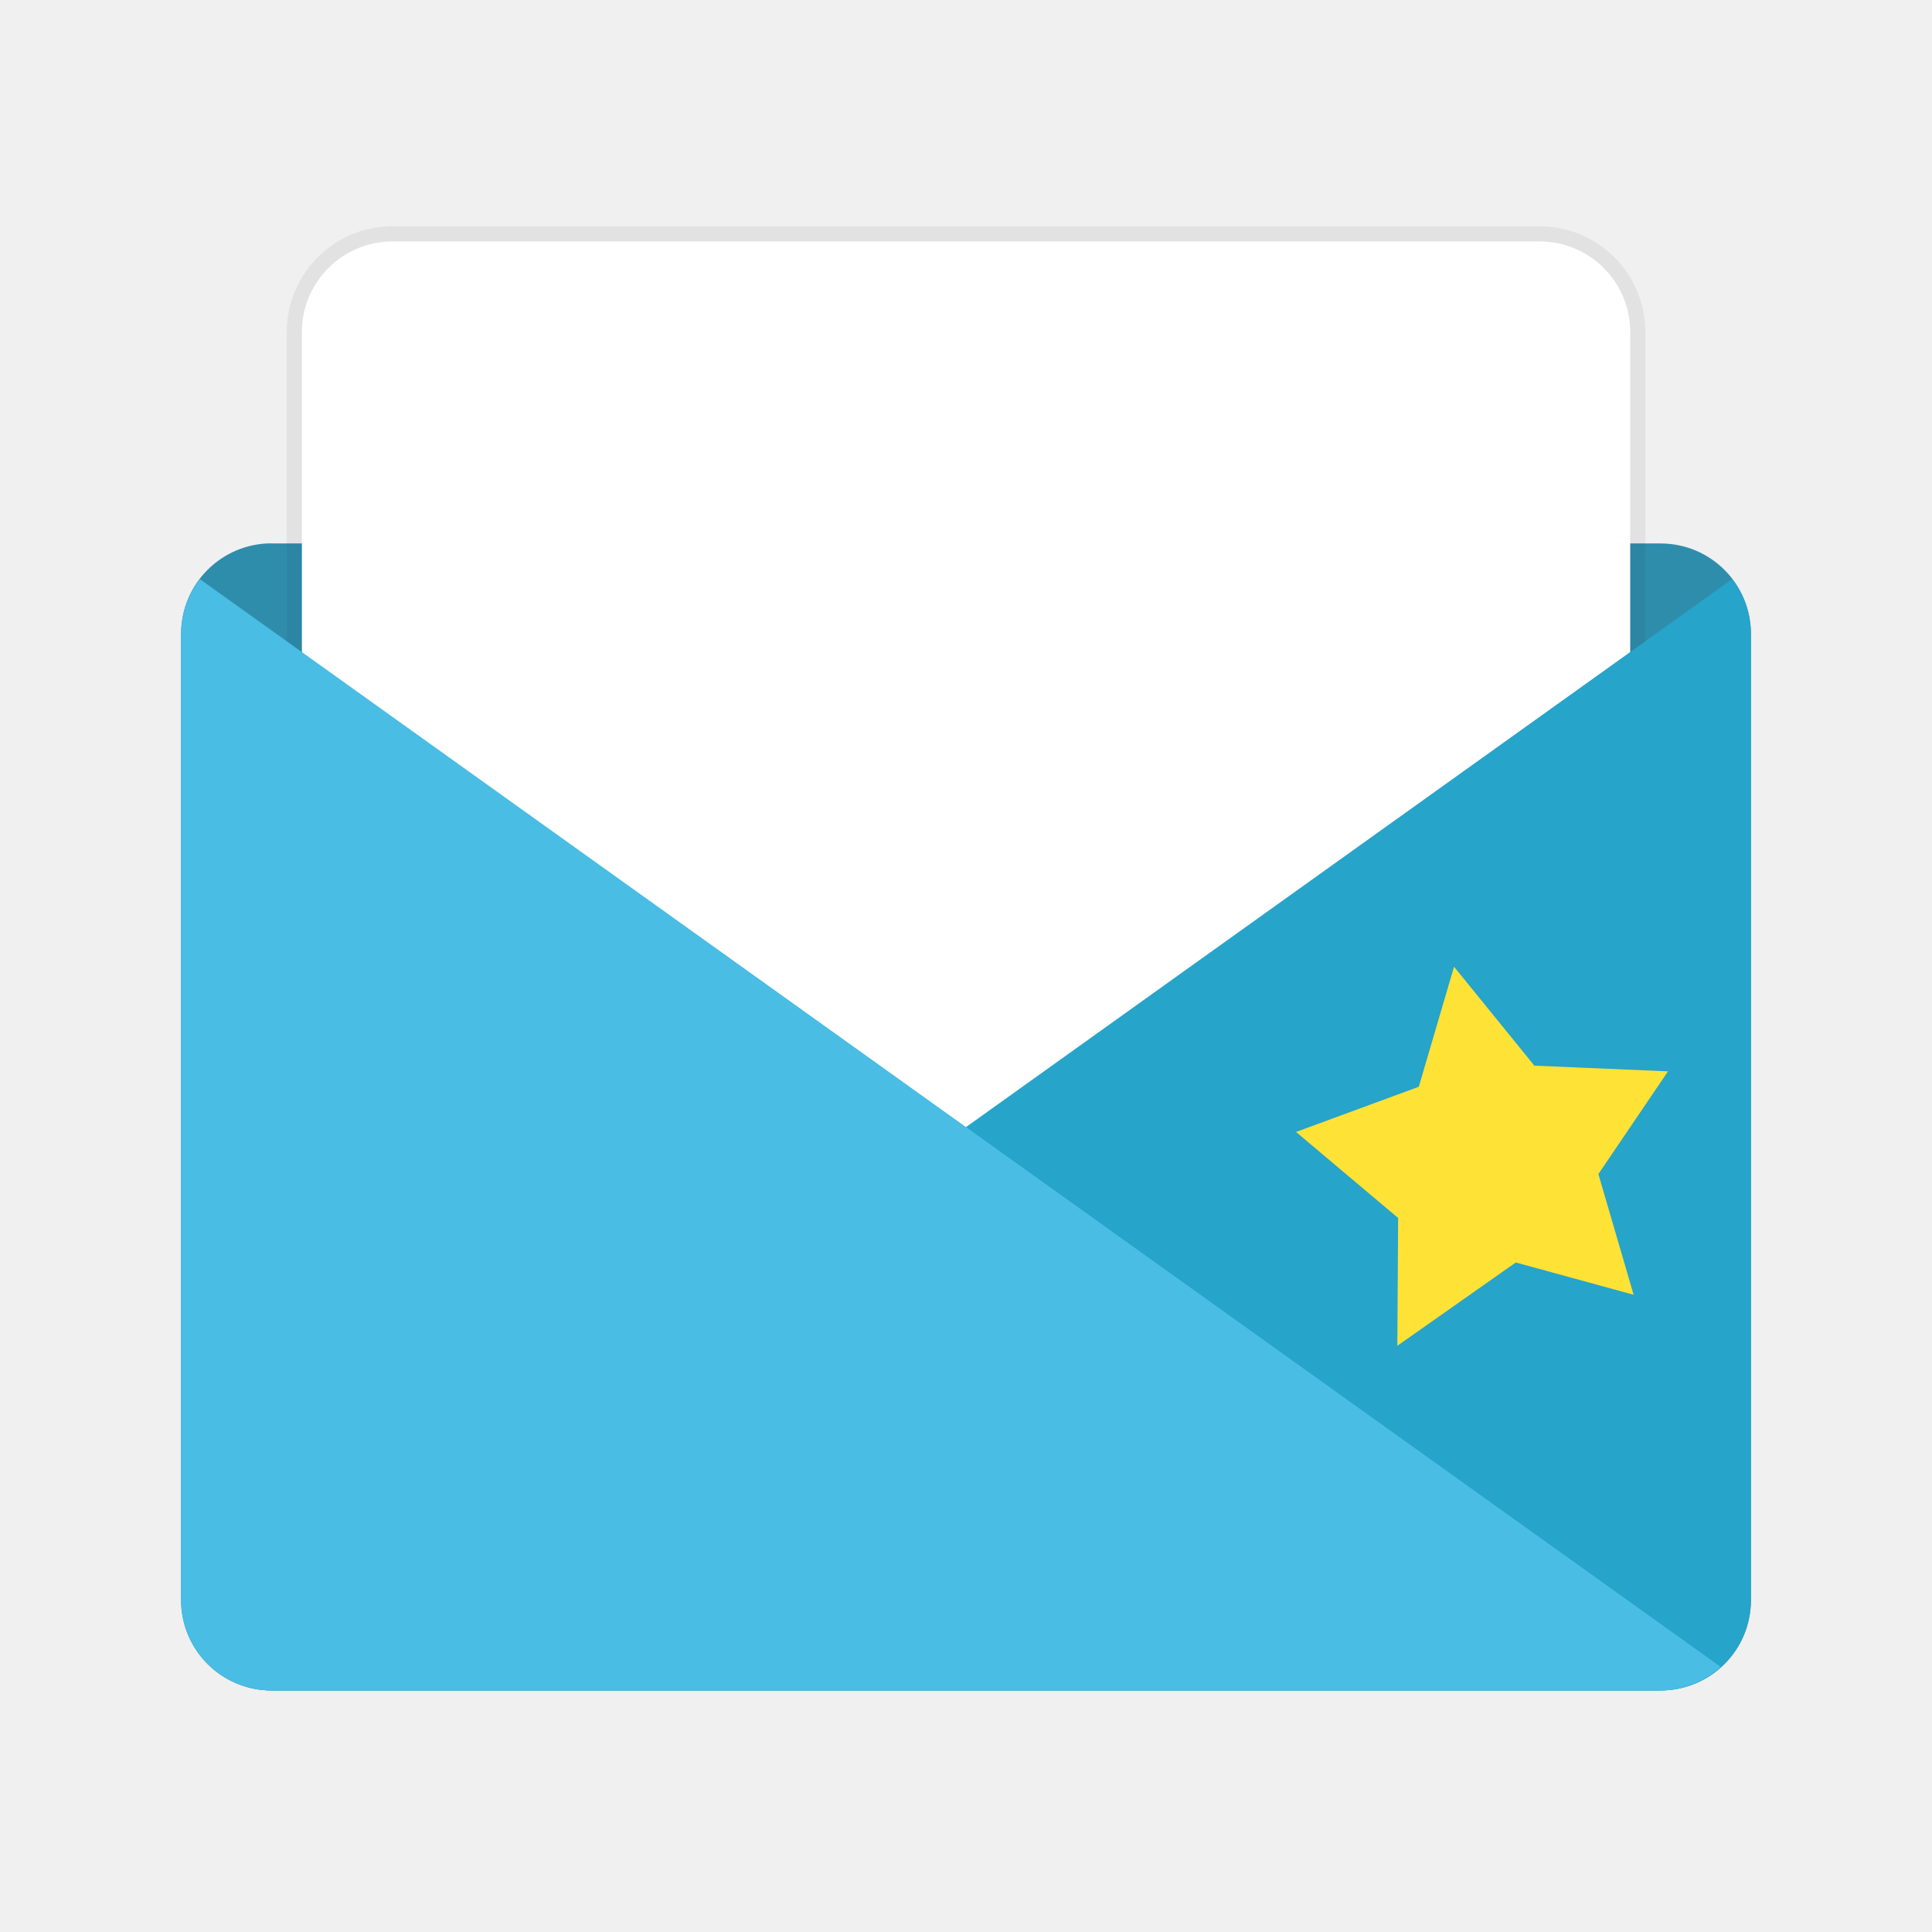
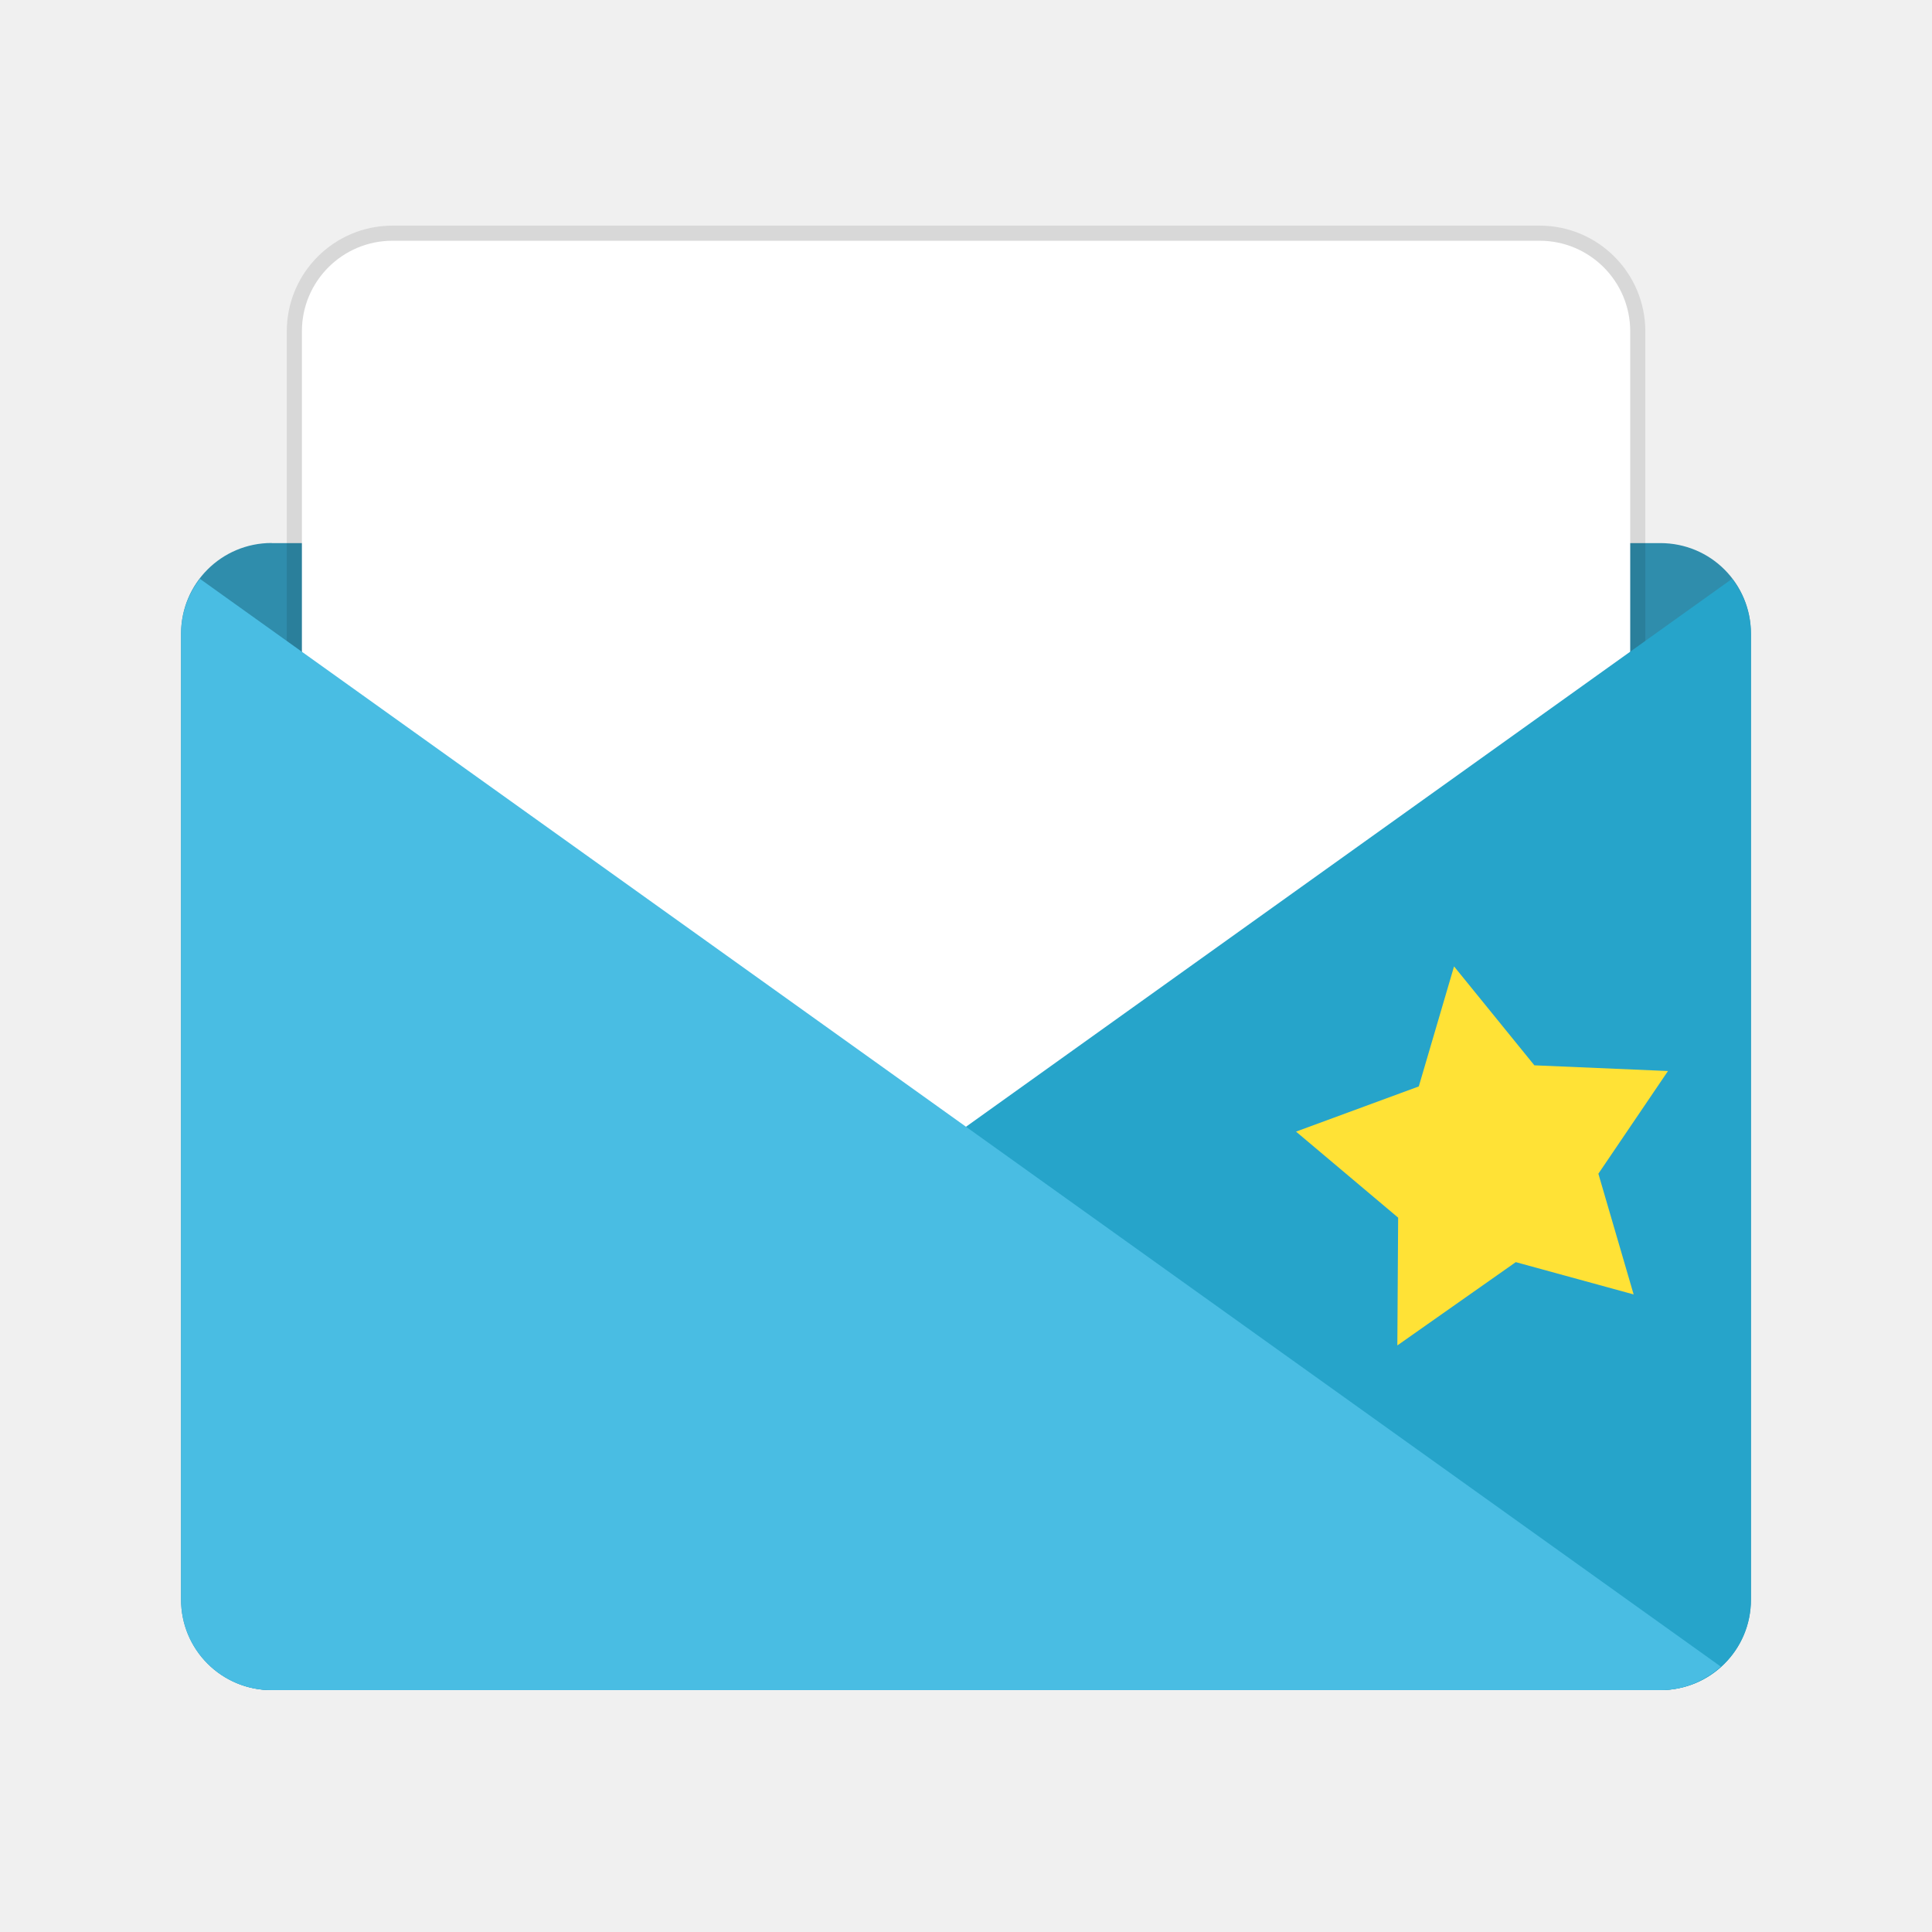
- <svg xmlns="http://www.w3.org/2000/svg" width="64" height="64" viewBox="0 0 16.933 16.933">
-   <g transform="translate(0 -280.067)">
+ <svg xmlns="http://www.w3.org/2000/svg" width="64" height="64" version="1.1" viewBox="0 0 16.933 16.933">
+   <g transform="translate(0 -280.07)">
    <path d="M2.381 284.83h12.171c.44 0 .794.353.794.793v8.467c0 .44-.354.793-.794.793H2.382a.792.792 0 0 1-.795-.793v-8.467c0-.44.355-.794.794-.794z" fill="#2f8dac" paint-order="markers stroke fill" />
-     <rect width="11.642" height="8.996" x="2.646" y="282.183" ry=".794" fill="#fff" stroke="#000" stroke-width=".265" stroke-opacity=".059" paint-order="markers stroke fill" />
+     <rect x="2.646" y="282.18" width="11.642" height="8.996" ry=".794" fill="#fff" stroke="#000" stroke-opacity=".098" stroke-width=".265" paint-order="markers stroke fill" />
    <path d="M15.181 285.143a.788.788 0 0 1 .165.48v8.467c0 .44-.354.793-.794.793H2.382a.788.788 0 0 1-.531-.206z" fill="#26a4ca" paint-order="markers stroke fill" />
    <path d="M1.752 285.143a.788.788 0 0 0-.165.48v8.467c0 .44.355.793.794.793h12.171c.205 0 .39-.08.53-.206z" fill="#49bde3" paint-order="markers stroke fill" />
    <path d="M11.359 289.988l1.076-.396.309-1.052.704.867 1.171.05-.61.9.309 1.058-1.033-.283-1.038.73.007-1.12m-.895-.754" fill="#ffe236" />
  </g>
</svg>
